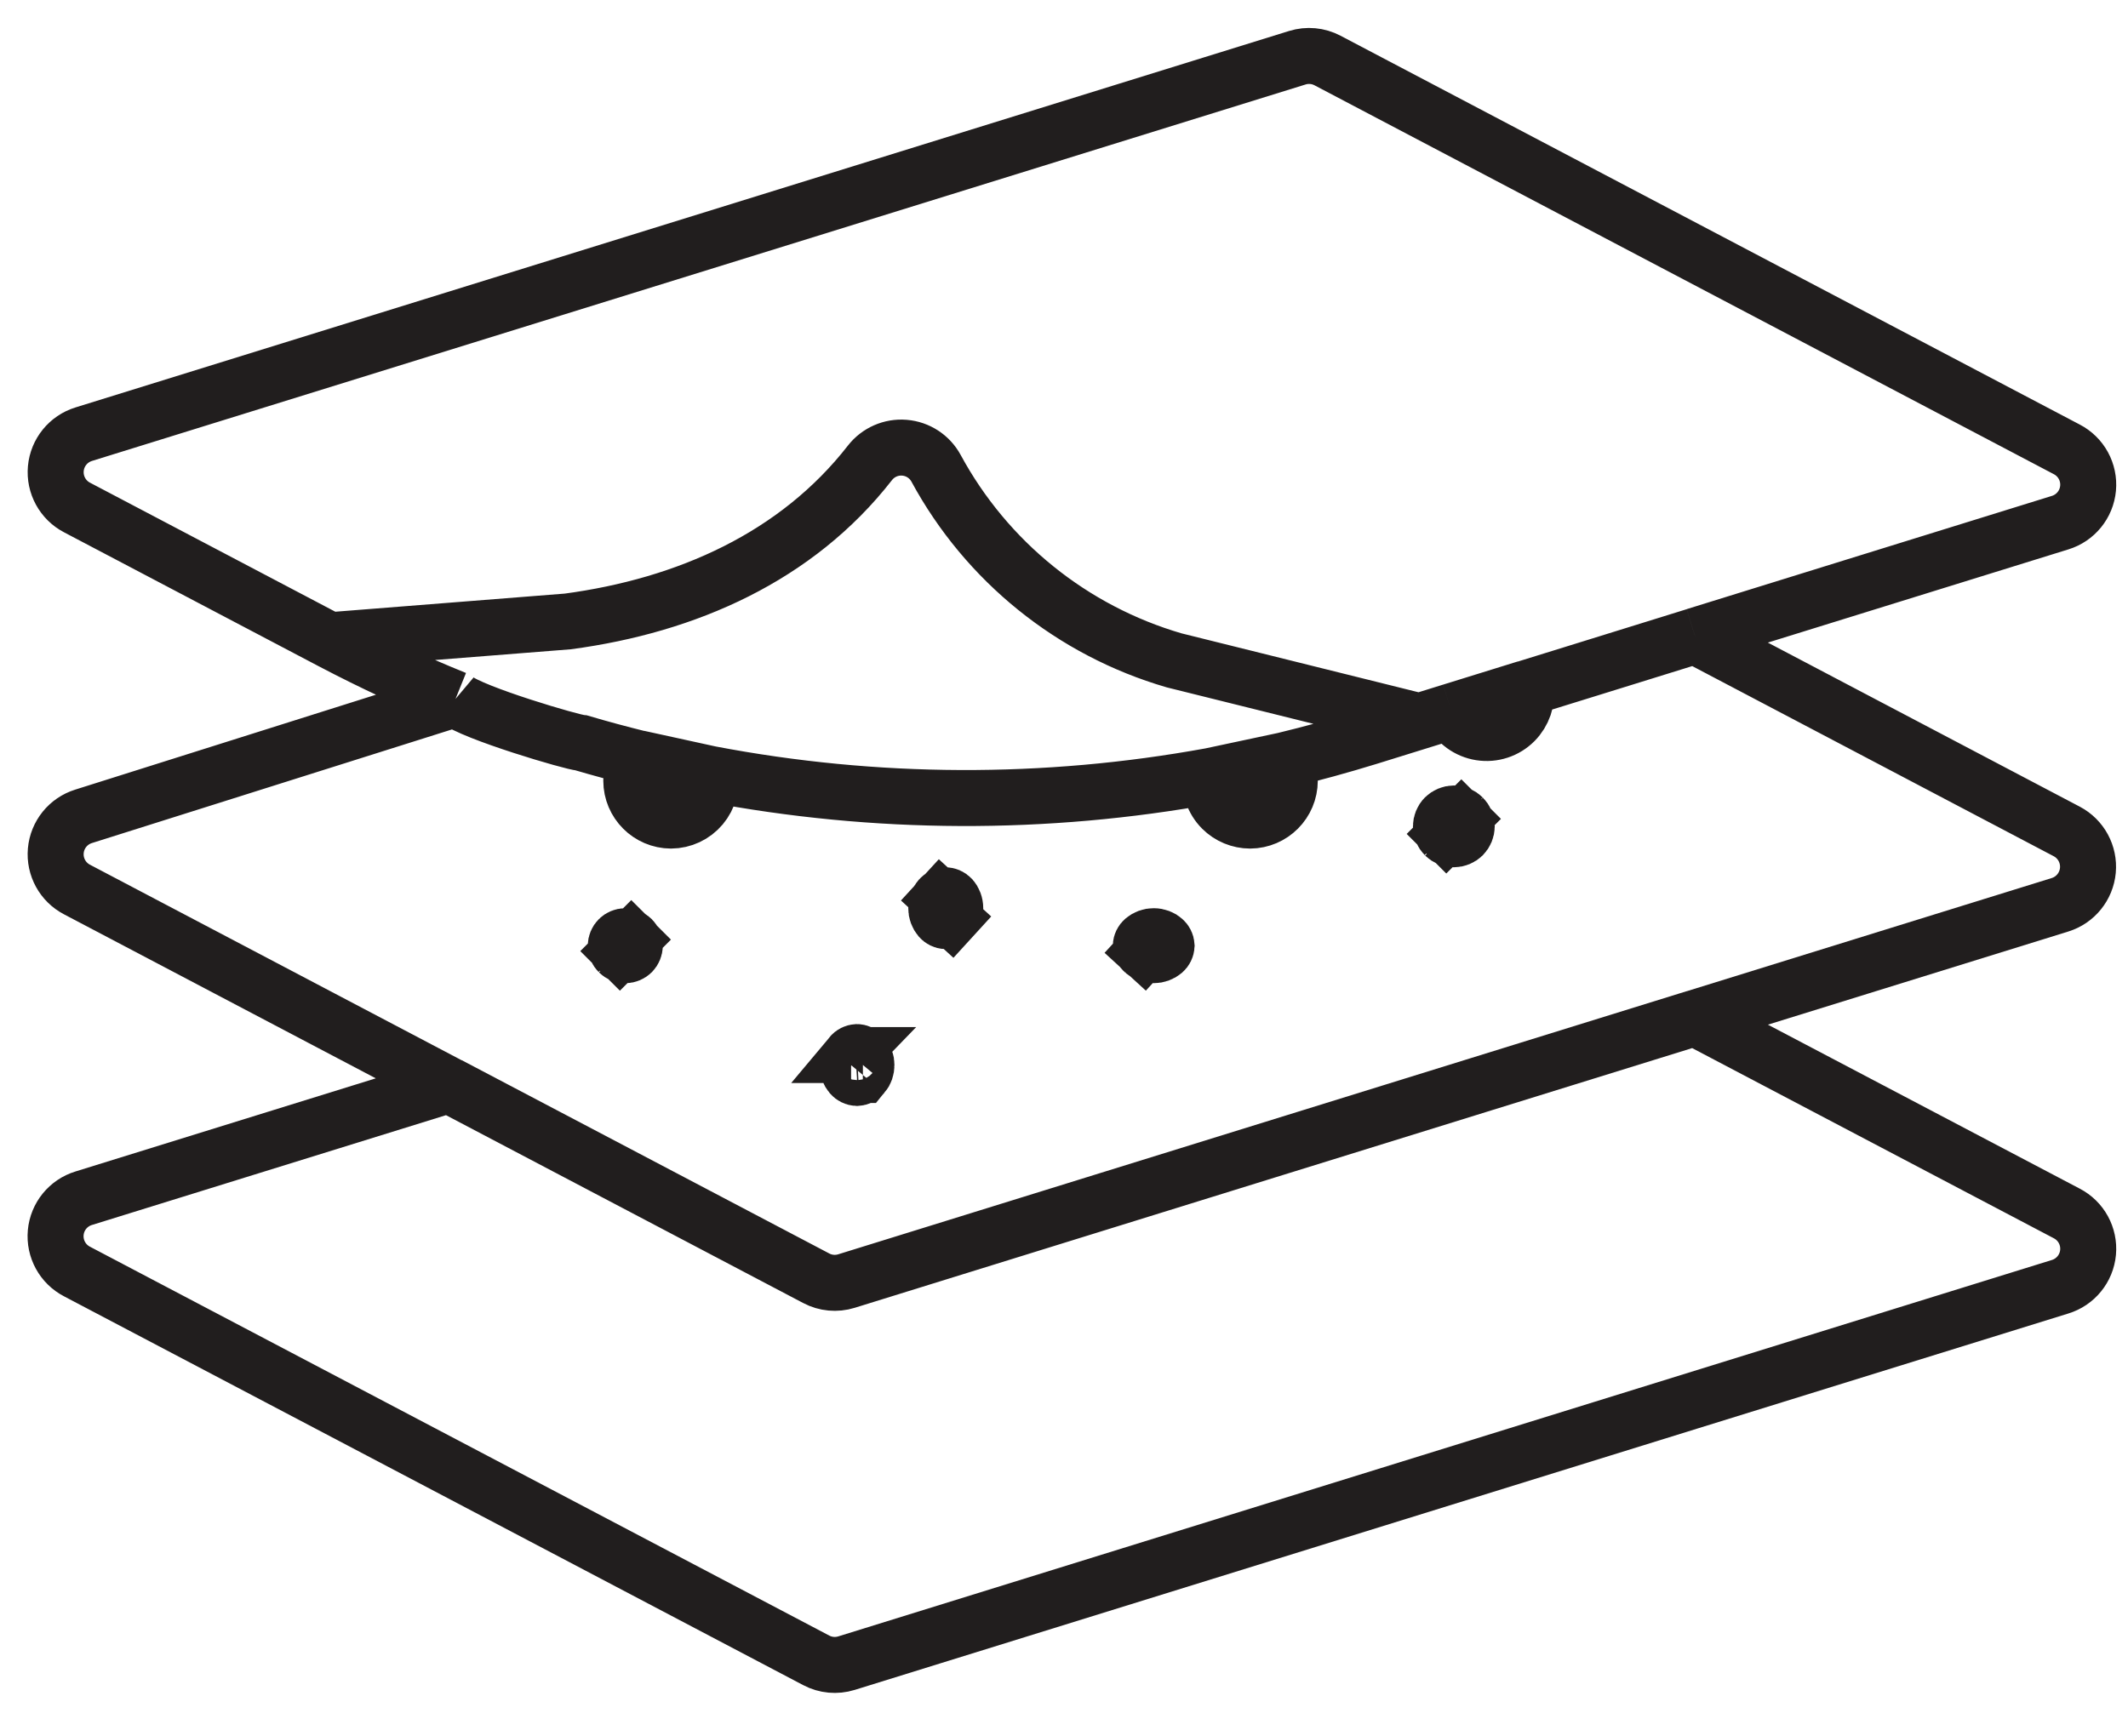
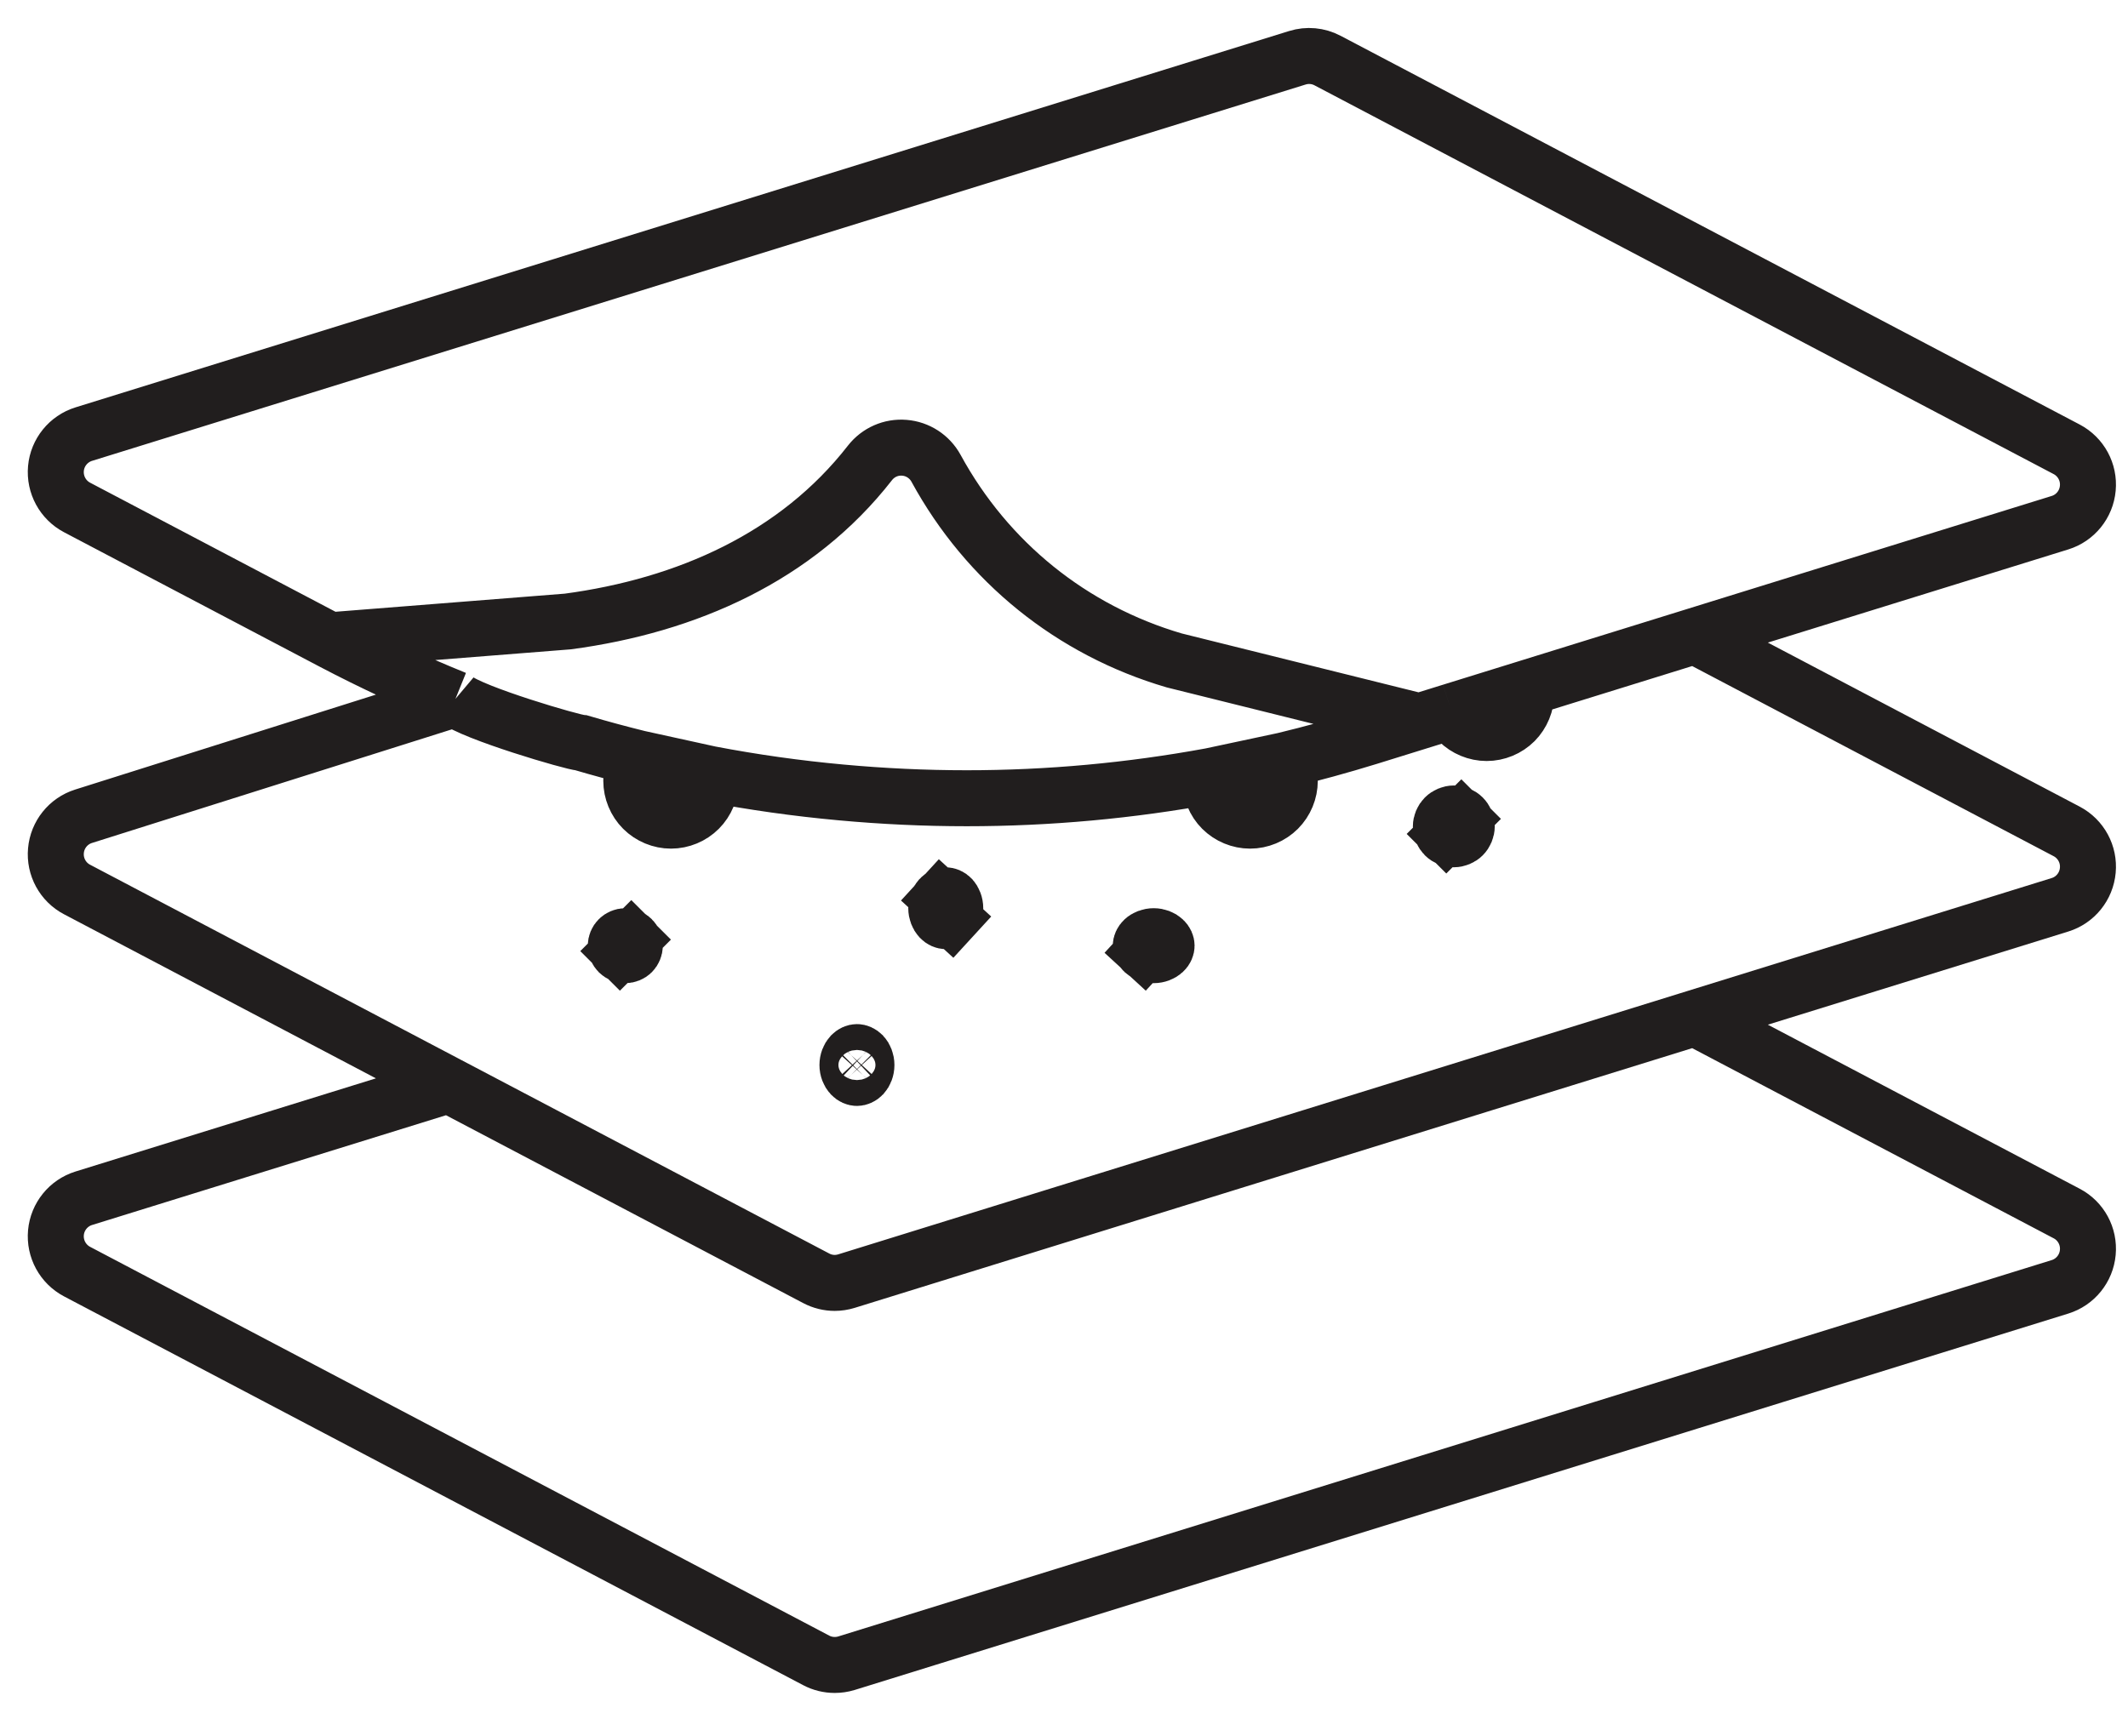
- <svg xmlns="http://www.w3.org/2000/svg" width="38" height="31" fill="none">
-   <path d="M30.267 11.358l6.639 3.493a.712.712 0 01-.12 1.31l-6.519 2.022m0-6.825l6.519-2.022a.71.71 0 00.12-1.31l-13.2-6.945a.706.706 0 00-.539-.05L1.496 7.755a.711.711 0 00-.12 1.31l4.558 2.398c.72.378 1.453.719 2.2 1.021m22.133-1.125l-1.92.596-1.097.34m-19.117.19l-6.64 2.096a.71.71 0 00-.117 1.308l6.638 3.493m.12-6.898c.297.25 2.112.784 2.242.784.339.1.68.192 1.023.277M8.014 19.38l-6.518 2.022a.71.71 0 00-.12 1.31l13.2 6.945a.707.707 0 00.539.05l13.506-4.19 8.165-2.533a.71.71 0 00.12-1.31l-6.639-3.492M8.014 19.38l6.562 3.452a.704.704 0 00.539.05l15.152-4.7m-4.921-5.298l-4.38-1.089a7.091 7.091 0 01-4.251-3.431.708.708 0 00-1.18-.097c-1.306 1.677-3.27 2.549-5.396 2.833l-4.252.336m5.512 2.107a.718.718 0 00-.126.403.713.713 0 00.709.711.712.712 0 00.698-.833m-1.281-.281l1.28.28m0 0a24.384 24.384 0 008.94.036m0 0a.707.707 0 00.202.59.715.715 0 00.502.208.713.713 0 00.709-.711.714.714 0 00-.103-.366m-1.31.279l1.31-.279m0 0c.506-.122 1.008-.26 1.508-.414l1.481-.46m0 0a.705.705 0 001.13.178.718.718 0 00.202-.59m-1.332.412l1.332-.413" stroke="#211E1E" />
-   <path d="M15.197 18.845h0a.148.148 0 01.106-.053c.029 0 .07.014.105.052h0v.001a.27.27 0 01.064.178.27.27 0 01-.063.178h0-.001a.149.149 0 01-.105.053.148.148 0 01-.105-.052h0a.272.272 0 01-.065-.18c0-.072.028-.138.065-.177zm-4.151-2.073h0c.03-.031.077-.05.12-.05s.089.019.12.05l.341-.342-.341.342c.03.03.05.076.05.12a.18.18 0 01-.05.12.176.176 0 01-.12.05.175.175 0 01-.12-.05l-.33.33.33-.33a.175.175 0 01-.05-.12c0-.044.019-.09.05-.12zm9.377.015h0a.273.273 0 01.179-.065c.072 0 .139.028.178.065h0a.15.15 0 01.052.105.15.15 0 01-.052.105.273.273 0 01-.178.064.273.273 0 01-.179-.064l-.33.36.33-.36a.15.15 0 01-.052-.105.15.15 0 01.052-.105zm5.375-2.189h0a.237.237 0 01.163-.068c.06 0 .121.026.163.068l.325-.325-.325.325a.237.237 0 01.068.163.24.24 0 01-.068.163h0a.237.237 0 01-.163.067.237.237 0 01-.163-.067l-.325.325.325-.325a.236.236 0 01-.067-.163c0-.06.025-.121.067-.163zm-9.014 1.445a.149.149 0 01.105-.051c.028 0 .07.013.105.051.036.04.064.106.064.18a.273.273 0 01-.065.178l.37.338-.37-.338a.15.15 0 01-.104.052.149.149 0 01-.105-.052.273.273 0 01-.065-.179c0-.073.028-.14.064-.179l-.356-.327.357.327z" stroke="#211E1E" />
+ <svg xmlns="http://www.w3.org/2000/svg" width="38" height="31" viewBox="0 0 38 31" fill="none">
+   <path d="M30.267 11.358L36.906 14.851C37.16 14.985 37.309 15.259 37.282 15.546C37.256 15.833 37.06 16.076 36.786 16.161L30.267 18.183M30.267 11.358L36.786 9.336C37.06 9.251 37.256 9.008 37.282 8.721C37.309 8.435 37.16 8.16 36.906 8.026L23.705 1.081C23.54 0.994 23.346 0.976 23.167 1.032L1.496 7.754C1.222 7.839 1.025 8.082 0.999 8.368C0.973 8.656 1.122 8.93 1.376 9.064L5.934 11.462C6.653 11.84 7.387 12.181 8.133 12.483M30.267 11.358L28.346 11.954L27.25 12.294M8.133 12.483L1.492 14.58C1.219 14.666 1.024 14.909 0.999 15.195C0.973 15.481 1.122 15.755 1.376 15.888L8.014 19.381M8.133 12.483C8.431 12.734 10.246 13.267 10.376 13.267C10.715 13.367 11.056 13.459 11.399 13.544M8.014 19.381L1.496 21.403C1.222 21.488 1.025 21.731 0.999 22.018C0.973 22.305 1.122 22.579 1.376 22.713L14.576 29.658C14.678 29.712 14.792 29.739 14.905 29.739C14.976 29.739 15.046 29.729 15.115 29.708L28.621 25.518L36.786 22.985C37.06 22.9 37.256 22.657 37.282 22.371C37.309 22.084 37.16 21.809 36.906 21.676L30.267 18.183M8.014 19.381L14.576 22.833C14.678 22.887 14.792 22.915 14.905 22.915C14.976 22.915 15.046 22.904 15.115 22.883L30.267 18.183M25.346 12.885L20.967 11.796C19.139 11.259 17.629 10.041 16.715 8.365C16.6 8.155 16.388 8.017 16.151 7.998C15.911 7.978 15.682 8.08 15.535 8.268C14.229 9.945 12.266 10.817 10.139 11.101L5.887 11.437M11.399 13.544C11.319 13.662 11.273 13.803 11.273 13.947C11.273 14.134 11.349 14.318 11.481 14.45C11.613 14.582 11.796 14.658 11.982 14.658C12.169 14.658 12.351 14.582 12.483 14.45C12.615 14.318 12.691 14.134 12.691 13.947C12.691 13.906 12.687 13.865 12.68 13.825M11.399 13.544L12.68 13.825M12.68 13.825C13.45 13.972 14.229 14.082 15.017 14.154C15.767 14.223 16.516 14.258 17.262 14.258C18.726 14.258 20.182 14.124 21.62 13.86M21.62 13.86C21.616 13.889 21.614 13.918 21.614 13.947C21.614 14.134 21.689 14.318 21.821 14.45C21.954 14.582 22.136 14.658 22.323 14.658C22.509 14.658 22.692 14.582 22.824 14.45C22.956 14.318 23.032 14.134 23.032 13.947C23.032 13.818 22.995 13.691 22.929 13.581M21.62 13.86L22.929 13.581M22.929 13.581C23.435 13.459 23.937 13.321 24.437 13.167L25.918 12.707M25.918 12.707C25.951 12.772 25.994 12.833 26.046 12.885C26.178 13.017 26.361 13.093 26.547 13.093C26.734 13.093 26.917 13.017 27.049 12.885C27.18 12.753 27.256 12.569 27.256 12.382C27.256 12.352 27.254 12.323 27.25 12.294M25.918 12.707L27.25 12.294" stroke="#211E1E" stroke-width="1" />
+   <path d="M15.197 18.845L15.198 18.844C15.233 18.806 15.274 18.792 15.303 18.792C15.332 18.792 15.372 18.806 15.408 18.844L15.408 18.844L15.409 18.845C15.444 18.883 15.472 18.949 15.472 19.023C15.472 19.097 15.444 19.162 15.409 19.201L15.409 19.201L15.408 19.202C15.373 19.24 15.331 19.254 15.303 19.254C15.274 19.254 15.233 19.24 15.198 19.202L15.197 19.201C15.161 19.162 15.133 19.096 15.133 19.023C15.133 18.95 15.161 18.884 15.197 18.845Z" stroke="#211E1E" stroke-width="1" />
+   <path d="M11.046 16.772L11.046 16.772C11.077 16.741 11.123 16.722 11.166 16.722C11.209 16.722 11.255 16.741 11.286 16.772L11.627 16.43L11.286 16.772C11.317 16.802 11.336 16.848 11.336 16.892C11.336 16.935 11.317 16.981 11.286 17.012C11.255 17.043 11.209 17.061 11.166 17.061C11.123 17.061 11.077 17.043 11.046 17.012L10.716 17.342L11.046 17.012C11.015 16.981 10.996 16.935 10.996 16.892C10.996 16.848 11.015 16.802 11.046 16.772Z" stroke="#211E1E" stroke-width="1" />
+   <path d="M20.423 16.787L20.423 16.787C20.462 16.75 20.529 16.722 20.602 16.722C20.674 16.722 20.741 16.75 20.78 16.787L20.78 16.787C20.819 16.822 20.832 16.863 20.832 16.892C20.832 16.92 20.819 16.962 20.78 16.997C20.741 17.033 20.674 17.061 20.602 17.061C20.529 17.061 20.462 17.033 20.423 16.997L20.092 17.357L20.423 16.997C20.385 16.962 20.371 16.92 20.371 16.892C20.371 16.863 20.385 16.822 20.423 16.787Z" stroke="#211E1E" stroke-width="1" />
+   <path d="M25.798 14.598L25.798 14.598C25.84 14.556 25.902 14.53 25.961 14.53C26.02 14.53 26.082 14.556 26.124 14.598L26.449 14.273L26.124 14.598C26.166 14.64 26.192 14.701 26.192 14.761C26.192 14.82 26.166 14.882 26.124 14.924L26.124 14.924C26.082 14.966 26.02 14.991 25.961 14.991C25.902 14.991 25.84 14.966 25.798 14.924L25.473 15.249L25.798 14.924C25.756 14.882 25.73 14.82 25.73 14.761C25.73 14.701 25.756 14.64 25.798 14.598Z" stroke="#211E1E" stroke-width="1" />
+   <path d="M16.784 16.043C16.818 16.005 16.86 15.992 16.889 15.992C16.917 15.992 16.959 16.005 16.994 16.043C17.03 16.083 17.058 16.149 17.058 16.222C17.058 16.294 17.03 16.361 16.993 16.401L17.362 16.739L16.994 16.401C16.959 16.439 16.917 16.453 16.889 16.453C16.86 16.453 16.819 16.439 16.784 16.401C16.747 16.361 16.719 16.294 16.719 16.222C16.719 16.149 16.747 16.083 16.784 16.043L16.427 15.716L16.784 16.043Z" stroke="#211E1E" stroke-width="1" />
</svg>
